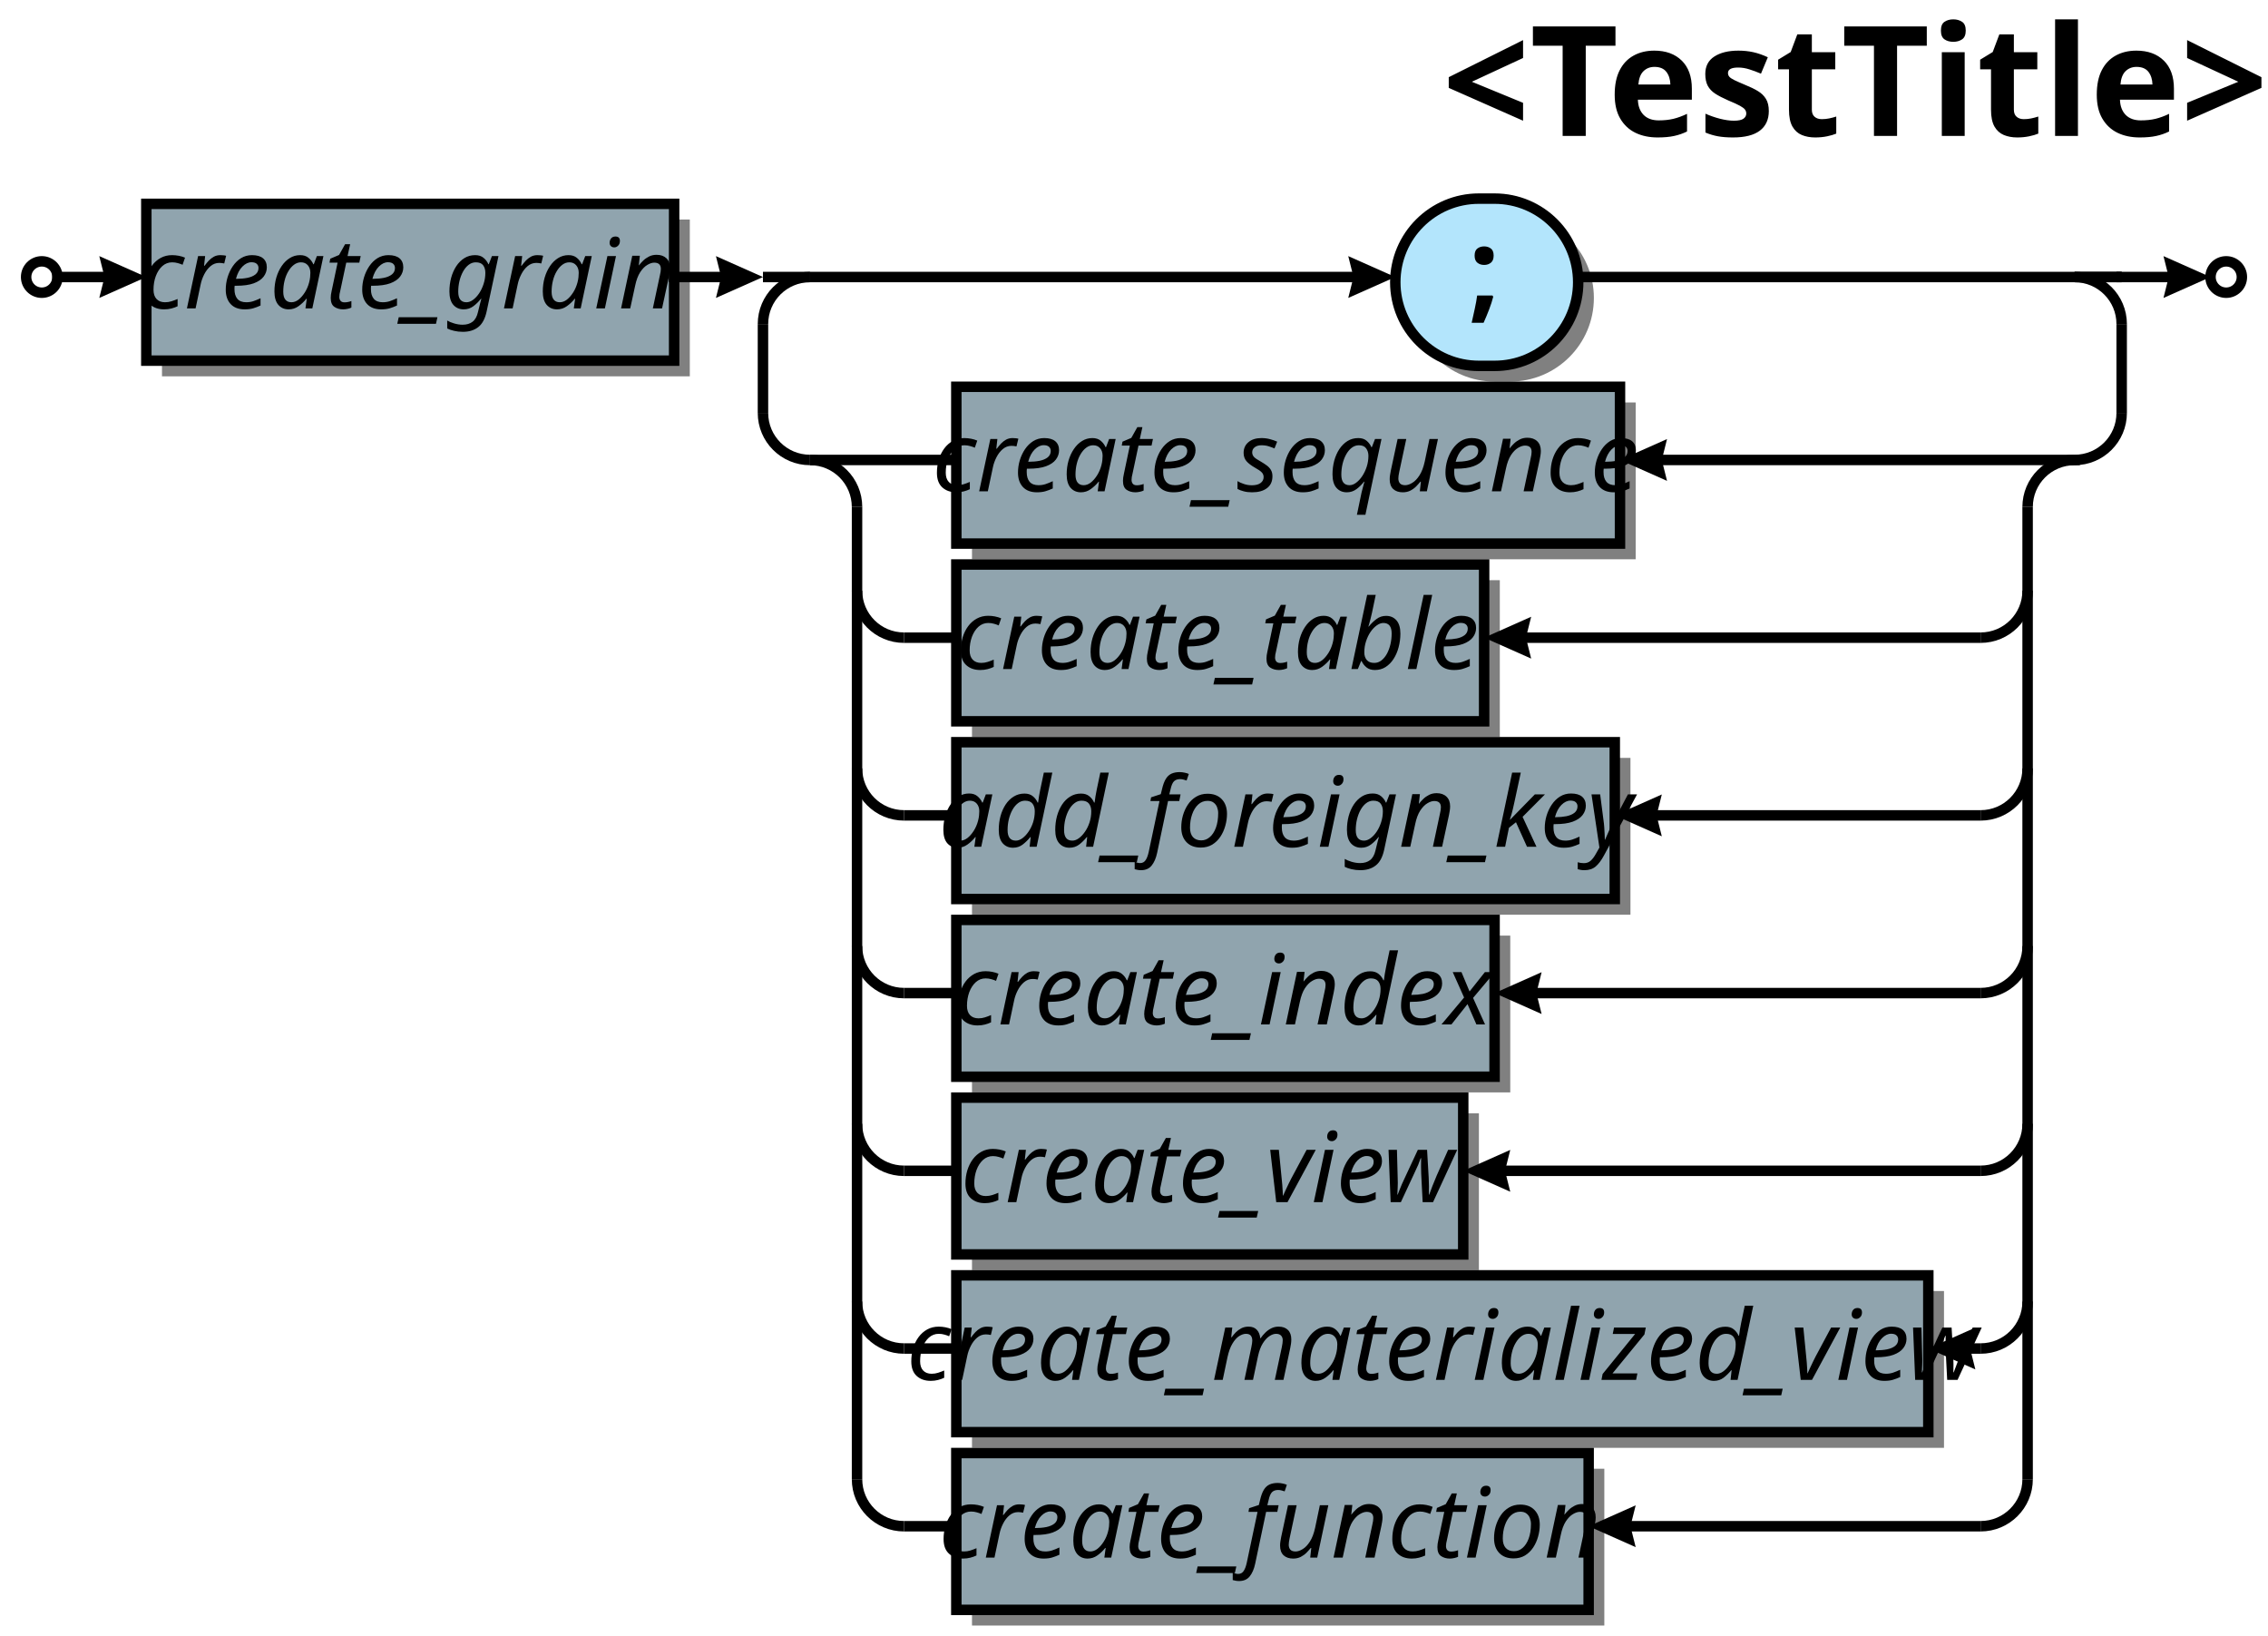
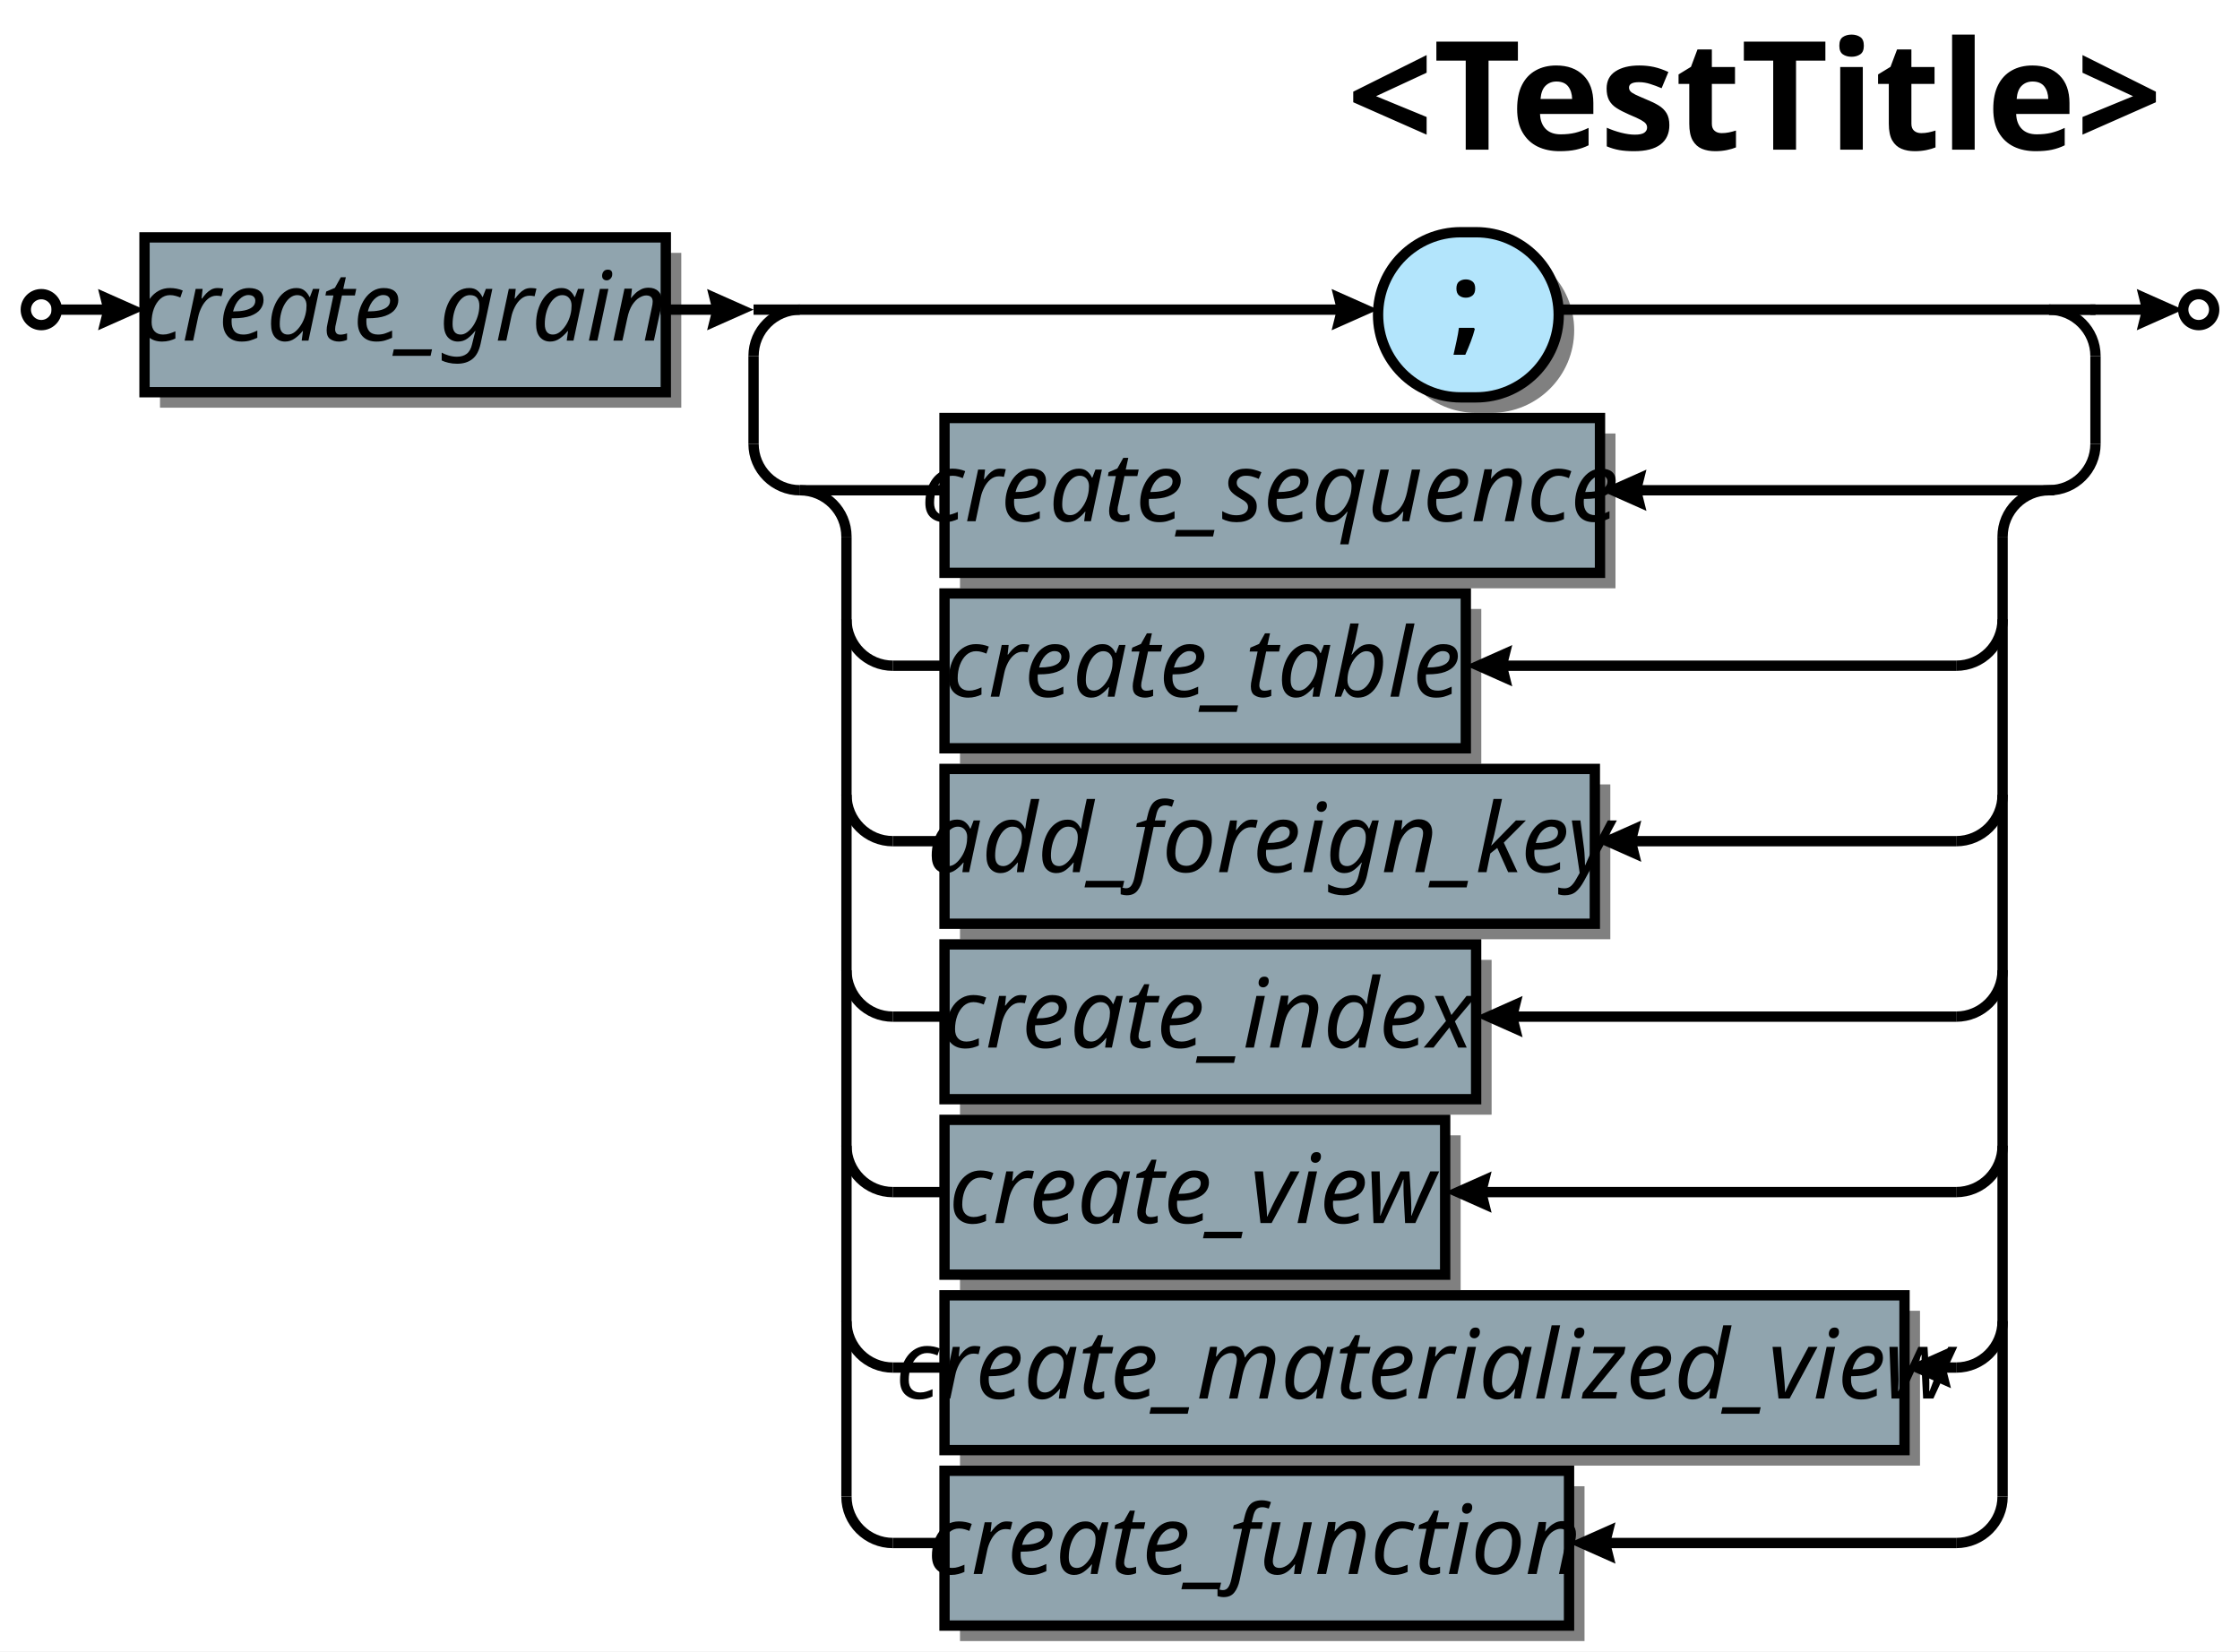
- <svg xmlns="http://www.w3.org/2000/svg" xml:space="preserve" width="434" height="313" version="1.1">
+ <svg xmlns="http://www.w3.org/2000/svg" xml:space="preserve" width="434" height="320" version="1.1">
  <style type="text/css">

- .title_font {fill:#000000; text-anchor:middle;
+ .title_font {fill:#000000; text-anchor:end;
font-family:PT Sans Bold; font-size:22pt; font-weight:bold; font-style:normal; }
.token_font {fill:#000000; text-anchor:middle;
font-family:PT Sans Bold; font-size:16pt; font-weight:bold; font-style:normal; }
.box_font {fill:#000000; text-anchor:middle;
font-family:PT Sans Italic; font-size:14pt; font-weight:normal; font-style:italic; }
.bubble_font {fill:#000000; text-anchor:middle;
font-family:PT Sans Bold; font-size:14pt; font-weight:bold; font-style:normal; }
.hex_font {fill:#000000; text-anchor:middle;
font-family:PT Sans Bold; font-size:14pt; font-weight:bold; font-style:normal; }
.label {fill: #000; text-anchor:middle; font-size:16pt; font-weight:bold; font-family:Sans;}
.link {fill: #0D47A1;}
.link:hover {fill: #0D47A1; text-decoration:underline;}
.link:visited {fill: #4A148C;}

</style>
  <defs>
    <marker id="arrow" markerWidth="5" markerHeight="4" refX="2.5" refY="2" orient="auto" markerUnits="strokeWidth">
      <path d="M0,0 L0.5,2 L0,4 L4.5,2 z" fill="#000000" />
    </marker>
  </defs>
  <rect width="100%" height="100%" fill="white" />
-   <circle cx="8" cy="53" r="3" stroke="#000000" stroke-width="2" fill="#ffffff" />
-   <rect x="31" y="42" width="101" height="30" fill="#000000" fill-opacity="0.498" />
-   <rect x="28" y="39" width="101" height="30" stroke="#000000" stroke-width="2" fill="#90a4ae" fill-opacity="1.0" />
-   <text class="box_font" x="78" y="59">create_grain</text>
-   <path d="M286,73 A16,16 0 0,1 286,41 H289 A16,16 0 0,1 289,73 z" fill="#000000" fill-opacity="0.498" />
-   <path d="M283,70 A16,16 0 0,1 283,38 H286 A16,16 0 0,1 286,70 z" stroke="#000000" stroke-width="2" fill="#b3e5fc" fill-opacity="1.0" />
-   <text class="token_font" x="284" y="59">;</text>
-   <rect x="186" y="77" width="127" height="30" fill="#000000" fill-opacity="0.498" />
-   <rect x="183" y="74" width="127" height="30" stroke="#000000" stroke-width="2" fill="#90a4ae" fill-opacity="1.0" />
-   <text class="box_font" x="246" y="94">create_sequence</text>
-   <rect x="186" y="111" width="101" height="30" fill="#000000" fill-opacity="0.498" />
-   <rect x="183" y="108" width="101" height="30" stroke="#000000" stroke-width="2" fill="#90a4ae" fill-opacity="1.0" />
-   <text class="box_font" x="233" y="128">create_table</text>
-   <rect x="186" y="145" width="126" height="30" fill="#000000" fill-opacity="0.498" />
-   <rect x="183" y="142" width="126" height="30" stroke="#000000" stroke-width="2" fill="#90a4ae" fill-opacity="1.0" />
-   <text class="box_font" x="246" y="162">add_foreign_key</text>
-   <rect x="186" y="179" width="103" height="30" fill="#000000" fill-opacity="0.498" />
-   <rect x="183" y="176" width="103" height="30" stroke="#000000" stroke-width="2" fill="#90a4ae" fill-opacity="1.0" />
-   <text class="box_font" x="234" y="196">create_index</text>
-   <rect x="186" y="213" width="97" height="30" fill="#000000" fill-opacity="0.498" />
-   <rect x="183" y="210" width="97" height="30" stroke="#000000" stroke-width="2" fill="#90a4ae" fill-opacity="1.0" />
-   <text class="box_font" x="231" y="230">create_view</text>
-   <rect x="186" y="247" width="186" height="30" fill="#000000" fill-opacity="0.498" />
-   <rect x="183" y="244" width="186" height="30" stroke="#000000" stroke-width="2" fill="#90a4ae" fill-opacity="1.0" />
-   <text class="box_font" x="276" y="264">create_materialized_view</text>
-   <rect x="186" y="281" width="121" height="30" fill="#000000" fill-opacity="0.498" />
-   <rect x="183" y="278" width="121" height="30" stroke="#000000" stroke-width="2" fill="#90a4ae" fill-opacity="1.0" />
-   <text class="box_font" x="243" y="298">create_function</text>
-   <line x1="155" y1="88" x2="183" y2="88" stroke="#000000" stroke-width="2" />
-   <line x1="398" y1="88" x2="314" y2="88" stroke="#000000" stroke-width="2" marker-end="url(#arrow)" />
-   <path d="M164,97 A9,9 0 0,0 155,88" stroke="#000000" stroke-width="2" fill="none" />
-   <line x1="173" y1="122" x2="183" y2="122" stroke="#000000" stroke-width="2" />
-   <line x1="379" y1="122" x2="288" y2="122" stroke="#000000" stroke-width="2" marker-end="url(#arrow)" />
-   <path d="M164,113 A9,9 0 0,0 173,122" stroke="#000000" stroke-width="2" fill="none" />
-   <path d="M379,122 A9,9 0 0,0 388,113" stroke="#000000" stroke-width="2" fill="none" />
-   <line x1="173" y1="156" x2="183" y2="156" stroke="#000000" stroke-width="2" />
-   <line x1="379" y1="156" x2="313" y2="156" stroke="#000000" stroke-width="2" marker-end="url(#arrow)" />
-   <path d="M164,147 A9,9 0 0,0 173,156" stroke="#000000" stroke-width="2" fill="none" />
-   <path d="M379,156 A9,9 0 0,0 388,147" stroke="#000000" stroke-width="2" fill="none" />
-   <line x1="173" y1="190" x2="183" y2="190" stroke="#000000" stroke-width="2" />
-   <line x1="379" y1="190" x2="290" y2="190" stroke="#000000" stroke-width="2" marker-end="url(#arrow)" />
-   <path d="M164,181 A9,9 0 0,0 173,190" stroke="#000000" stroke-width="2" fill="none" />
-   <path d="M379,190 A9,9 0 0,0 388,181" stroke="#000000" stroke-width="2" fill="none" />
-   <line x1="173" y1="224" x2="183" y2="224" stroke="#000000" stroke-width="2" />
-   <line x1="379" y1="224" x2="284" y2="224" stroke="#000000" stroke-width="2" marker-end="url(#arrow)" />
-   <path d="M164,215 A9,9 0 0,0 173,224" stroke="#000000" stroke-width="2" fill="none" />
-   <path d="M379,224 A9,9 0 0,0 388,215" stroke="#000000" stroke-width="2" fill="none" />
-   <line x1="173" y1="258" x2="183" y2="258" stroke="#000000" stroke-width="2" />
-   <line x1="379" y1="258" x2="373" y2="258" stroke="#000000" stroke-width="2" marker-end="url(#arrow)" />
-   <path d="M164,249 A9,9 0 0,0 173,258" stroke="#000000" stroke-width="2" fill="none" />
-   <path d="M379,258 A9,9 0 0,0 388,249" stroke="#000000" stroke-width="2" fill="none" />
-   <line x1="173" y1="292" x2="183" y2="292" stroke="#000000" stroke-width="2" />
-   <line x1="379" y1="292" x2="308" y2="292" stroke="#000000" stroke-width="2" marker-end="url(#arrow)" />
-   <path d="M164,283 A9,9 0 0,0 173,292" stroke="#000000" stroke-width="2" fill="none" />
-   <path d="M379,292 A9,9 0 0,0 388,283" stroke="#000000" stroke-width="2" fill="none" />
-   <path d="M397,88 A9,9 0 0,0 388,97" stroke="#000000" stroke-width="2" fill="none" />
-   <line x1="164" y1="283" x2="164" y2="97" stroke="#000000" stroke-width="2" />
-   <line x1="388" y1="283" x2="388" y2="97" stroke="#000000" stroke-width="2" />
-   <line x1="155" y1="53" x2="263" y2="53" stroke="#000000" stroke-width="2" marker-end="url(#arrow)" />
-   <line x1="302" y1="53" x2="406" y2="53" stroke="#000000" stroke-width="2" />
-   <line x1="146" y1="53" x2="155" y2="53" stroke="#000000" stroke-width="2" />
-   <path d="M155,53 A9,9 0 0,0 146,62" stroke="#000000" stroke-width="2" fill="none" />
-   <line x1="146" y1="62" x2="146" y2="79" stroke="#000000" stroke-width="2" />
-   <path d="M146,79 A9,9 0 0,0 155,88" stroke="#000000" stroke-width="2" fill="none" />
-   <path d="M406,62 A9,9 0 0,0 397,53" stroke="#000000" stroke-width="2" fill="none" />
-   <line x1="406" y1="62" x2="406" y2="79" stroke="#000000" stroke-width="2" />
-   <path d="M397,88 A9,9 0 0,0 406,79" stroke="#000000" stroke-width="2" fill="none" />
-   <line x1="397" y1="53" x2="406" y2="53" stroke="#000000" stroke-width="2" />
-   <line x1="128" y1="53" x2="142" y2="53" stroke="#000000" stroke-width="2" marker-end="url(#arrow)" />
-   <line x1="10" y1="53" x2="24" y2="53" stroke="#000000" stroke-width="2" marker-end="url(#arrow)" />
-   <circle cx="426" cy="53" r="3" stroke="#000000" stroke-width="2" fill="#ffffff" />
-   <line x1="405" y1="53" x2="419" y2="53" stroke="#000000" stroke-width="2" marker-end="url(#arrow)" />
-   <text class="title_font" x="355" y="26">&lt;TestTitle&gt;</text>
+   <circle cx="8" cy="60" r="3" stroke="#000000" stroke-width="2" fill="#ffffff" />
+   <rect x="31" y="49" width="101" height="30" fill="#000000" fill-opacity="0.498" />
+   <rect x="28" y="46" width="101" height="30" stroke="#000000" stroke-width="2" fill="#90a4ae" fill-opacity="1.0" />
+   <text class="box_font" x="78" y="66">create_grain</text>
+   <path d="M286,80 A16,16 0 0,1 286,48 H289 A16,16 0 0,1 289,80 z" fill="#000000" fill-opacity="0.498" />
+   <path d="M283,77 A16,16 0 0,1 283,45 H286 A16,16 0 0,1 286,77 z" stroke="#000000" stroke-width="2" fill="#b3e5fc" fill-opacity="1.0" />
+   <text class="token_font" x="284" y="66">;</text>
+   <rect x="186" y="84" width="127" height="30" fill="#000000" fill-opacity="0.498" />
+   <rect x="183" y="81" width="127" height="30" stroke="#000000" stroke-width="2" fill="#90a4ae" fill-opacity="1.0" />
+   <text class="box_font" x="246" y="101">create_sequence</text>
+   <rect x="186" y="118" width="101" height="30" fill="#000000" fill-opacity="0.498" />
+   <rect x="183" y="115" width="101" height="30" stroke="#000000" stroke-width="2" fill="#90a4ae" fill-opacity="1.0" />
+   <text class="box_font" x="233" y="135">create_table</text>
+   <rect x="186" y="152" width="126" height="30" fill="#000000" fill-opacity="0.498" />
+   <rect x="183" y="149" width="126" height="30" stroke="#000000" stroke-width="2" fill="#90a4ae" fill-opacity="1.0" />
+   <text class="box_font" x="246" y="169">add_foreign_key</text>
+   <rect x="186" y="186" width="103" height="30" fill="#000000" fill-opacity="0.498" />
+   <rect x="183" y="183" width="103" height="30" stroke="#000000" stroke-width="2" fill="#90a4ae" fill-opacity="1.0" />
+   <text class="box_font" x="234" y="203">create_index</text>
+   <rect x="186" y="220" width="97" height="30" fill="#000000" fill-opacity="0.498" />
+   <rect x="183" y="217" width="97" height="30" stroke="#000000" stroke-width="2" fill="#90a4ae" fill-opacity="1.0" />
+   <text class="box_font" x="231" y="237">create_view</text>
+   <rect x="186" y="254" width="186" height="30" fill="#000000" fill-opacity="0.498" />
+   <rect x="183" y="251" width="186" height="30" stroke="#000000" stroke-width="2" fill="#90a4ae" fill-opacity="1.0" />
+   <text class="box_font" x="276" y="271">create_materialized_view</text>
+   <rect x="186" y="288" width="121" height="30" fill="#000000" fill-opacity="0.498" />
+   <rect x="183" y="285" width="121" height="30" stroke="#000000" stroke-width="2" fill="#90a4ae" fill-opacity="1.0" />
+   <text class="box_font" x="243" y="305">create_function</text>
+   <line x1="155" y1="95" x2="183" y2="95" stroke="#000000" stroke-width="2" />
+   <line x1="398" y1="95" x2="314" y2="95" stroke="#000000" stroke-width="2" marker-end="url(#arrow)" />
+   <path d="M164,104 A9,9 0 0,0 155,95" stroke="#000000" stroke-width="2" fill="none" />
+   <line x1="173" y1="129" x2="183" y2="129" stroke="#000000" stroke-width="2" />
+   <line x1="379" y1="129" x2="288" y2="129" stroke="#000000" stroke-width="2" marker-end="url(#arrow)" />
+   <path d="M164,120 A9,9 0 0,0 173,129" stroke="#000000" stroke-width="2" fill="none" />
+   <path d="M379,129 A9,9 0 0,0 388,120" stroke="#000000" stroke-width="2" fill="none" />
+   <line x1="173" y1="163" x2="183" y2="163" stroke="#000000" stroke-width="2" />
+   <line x1="379" y1="163" x2="313" y2="163" stroke="#000000" stroke-width="2" marker-end="url(#arrow)" />
+   <path d="M164,154 A9,9 0 0,0 173,163" stroke="#000000" stroke-width="2" fill="none" />
+   <path d="M379,163 A9,9 0 0,0 388,154" stroke="#000000" stroke-width="2" fill="none" />
+   <line x1="173" y1="197" x2="183" y2="197" stroke="#000000" stroke-width="2" />
+   <line x1="379" y1="197" x2="290" y2="197" stroke="#000000" stroke-width="2" marker-end="url(#arrow)" />
+   <path d="M164,188 A9,9 0 0,0 173,197" stroke="#000000" stroke-width="2" fill="none" />
+   <path d="M379,197 A9,9 0 0,0 388,188" stroke="#000000" stroke-width="2" fill="none" />
+   <line x1="173" y1="231" x2="183" y2="231" stroke="#000000" stroke-width="2" />
+   <line x1="379" y1="231" x2="284" y2="231" stroke="#000000" stroke-width="2" marker-end="url(#arrow)" />
+   <path d="M164,222 A9,9 0 0,0 173,231" stroke="#000000" stroke-width="2" fill="none" />
+   <path d="M379,231 A9,9 0 0,0 388,222" stroke="#000000" stroke-width="2" fill="none" />
+   <line x1="173" y1="265" x2="183" y2="265" stroke="#000000" stroke-width="2" />
+   <line x1="379" y1="265" x2="373" y2="265" stroke="#000000" stroke-width="2" marker-end="url(#arrow)" />
+   <path d="M164,256 A9,9 0 0,0 173,265" stroke="#000000" stroke-width="2" fill="none" />
+   <path d="M379,265 A9,9 0 0,0 388,256" stroke="#000000" stroke-width="2" fill="none" />
+   <line x1="173" y1="299" x2="183" y2="299" stroke="#000000" stroke-width="2" />
+   <line x1="379" y1="299" x2="308" y2="299" stroke="#000000" stroke-width="2" marker-end="url(#arrow)" />
+   <path d="M164,290 A9,9 0 0,0 173,299" stroke="#000000" stroke-width="2" fill="none" />
+   <path d="M379,299 A9,9 0 0,0 388,290" stroke="#000000" stroke-width="2" fill="none" />
+   <path d="M397,95 A9,9 0 0,0 388,104" stroke="#000000" stroke-width="2" fill="none" />
+   <line x1="164" y1="290" x2="164" y2="104" stroke="#000000" stroke-width="2" />
+   <line x1="388" y1="290" x2="388" y2="104" stroke="#000000" stroke-width="2" />
+   <line x1="155" y1="60" x2="263" y2="60" stroke="#000000" stroke-width="2" marker-end="url(#arrow)" />
+   <line x1="302" y1="60" x2="406" y2="60" stroke="#000000" stroke-width="2" />
+   <line x1="146" y1="60" x2="155" y2="60" stroke="#000000" stroke-width="2" />
+   <path d="M155,60 A9,9 0 0,0 146,69" stroke="#000000" stroke-width="2" fill="none" />
+   <line x1="146" y1="69" x2="146" y2="86" stroke="#000000" stroke-width="2" />
+   <path d="M146,86 A9,9 0 0,0 155,95" stroke="#000000" stroke-width="2" fill="none" />
+   <path d="M406,69 A9,9 0 0,0 397,60" stroke="#000000" stroke-width="2" fill="none" />
+   <line x1="406" y1="69" x2="406" y2="86" stroke="#000000" stroke-width="2" />
+   <path d="M397,95 A9,9 0 0,0 406,86" stroke="#000000" stroke-width="2" fill="none" />
+   <line x1="397" y1="60" x2="406" y2="60" stroke="#000000" stroke-width="2" />
+   <line x1="128" y1="60" x2="142" y2="60" stroke="#000000" stroke-width="2" marker-end="url(#arrow)" />
+   <line x1="10" y1="60" x2="24" y2="60" stroke="#000000" stroke-width="2" marker-end="url(#arrow)" />
+   <circle cx="426" cy="60" r="3" stroke="#000000" stroke-width="2" fill="#ffffff" />
+   <line x1="405" y1="60" x2="419" y2="60" stroke="#000000" stroke-width="2" marker-end="url(#arrow)" />
+   <text class="title_font" x="419" y="29">&lt;TestTitle&gt;</text>
</svg>
